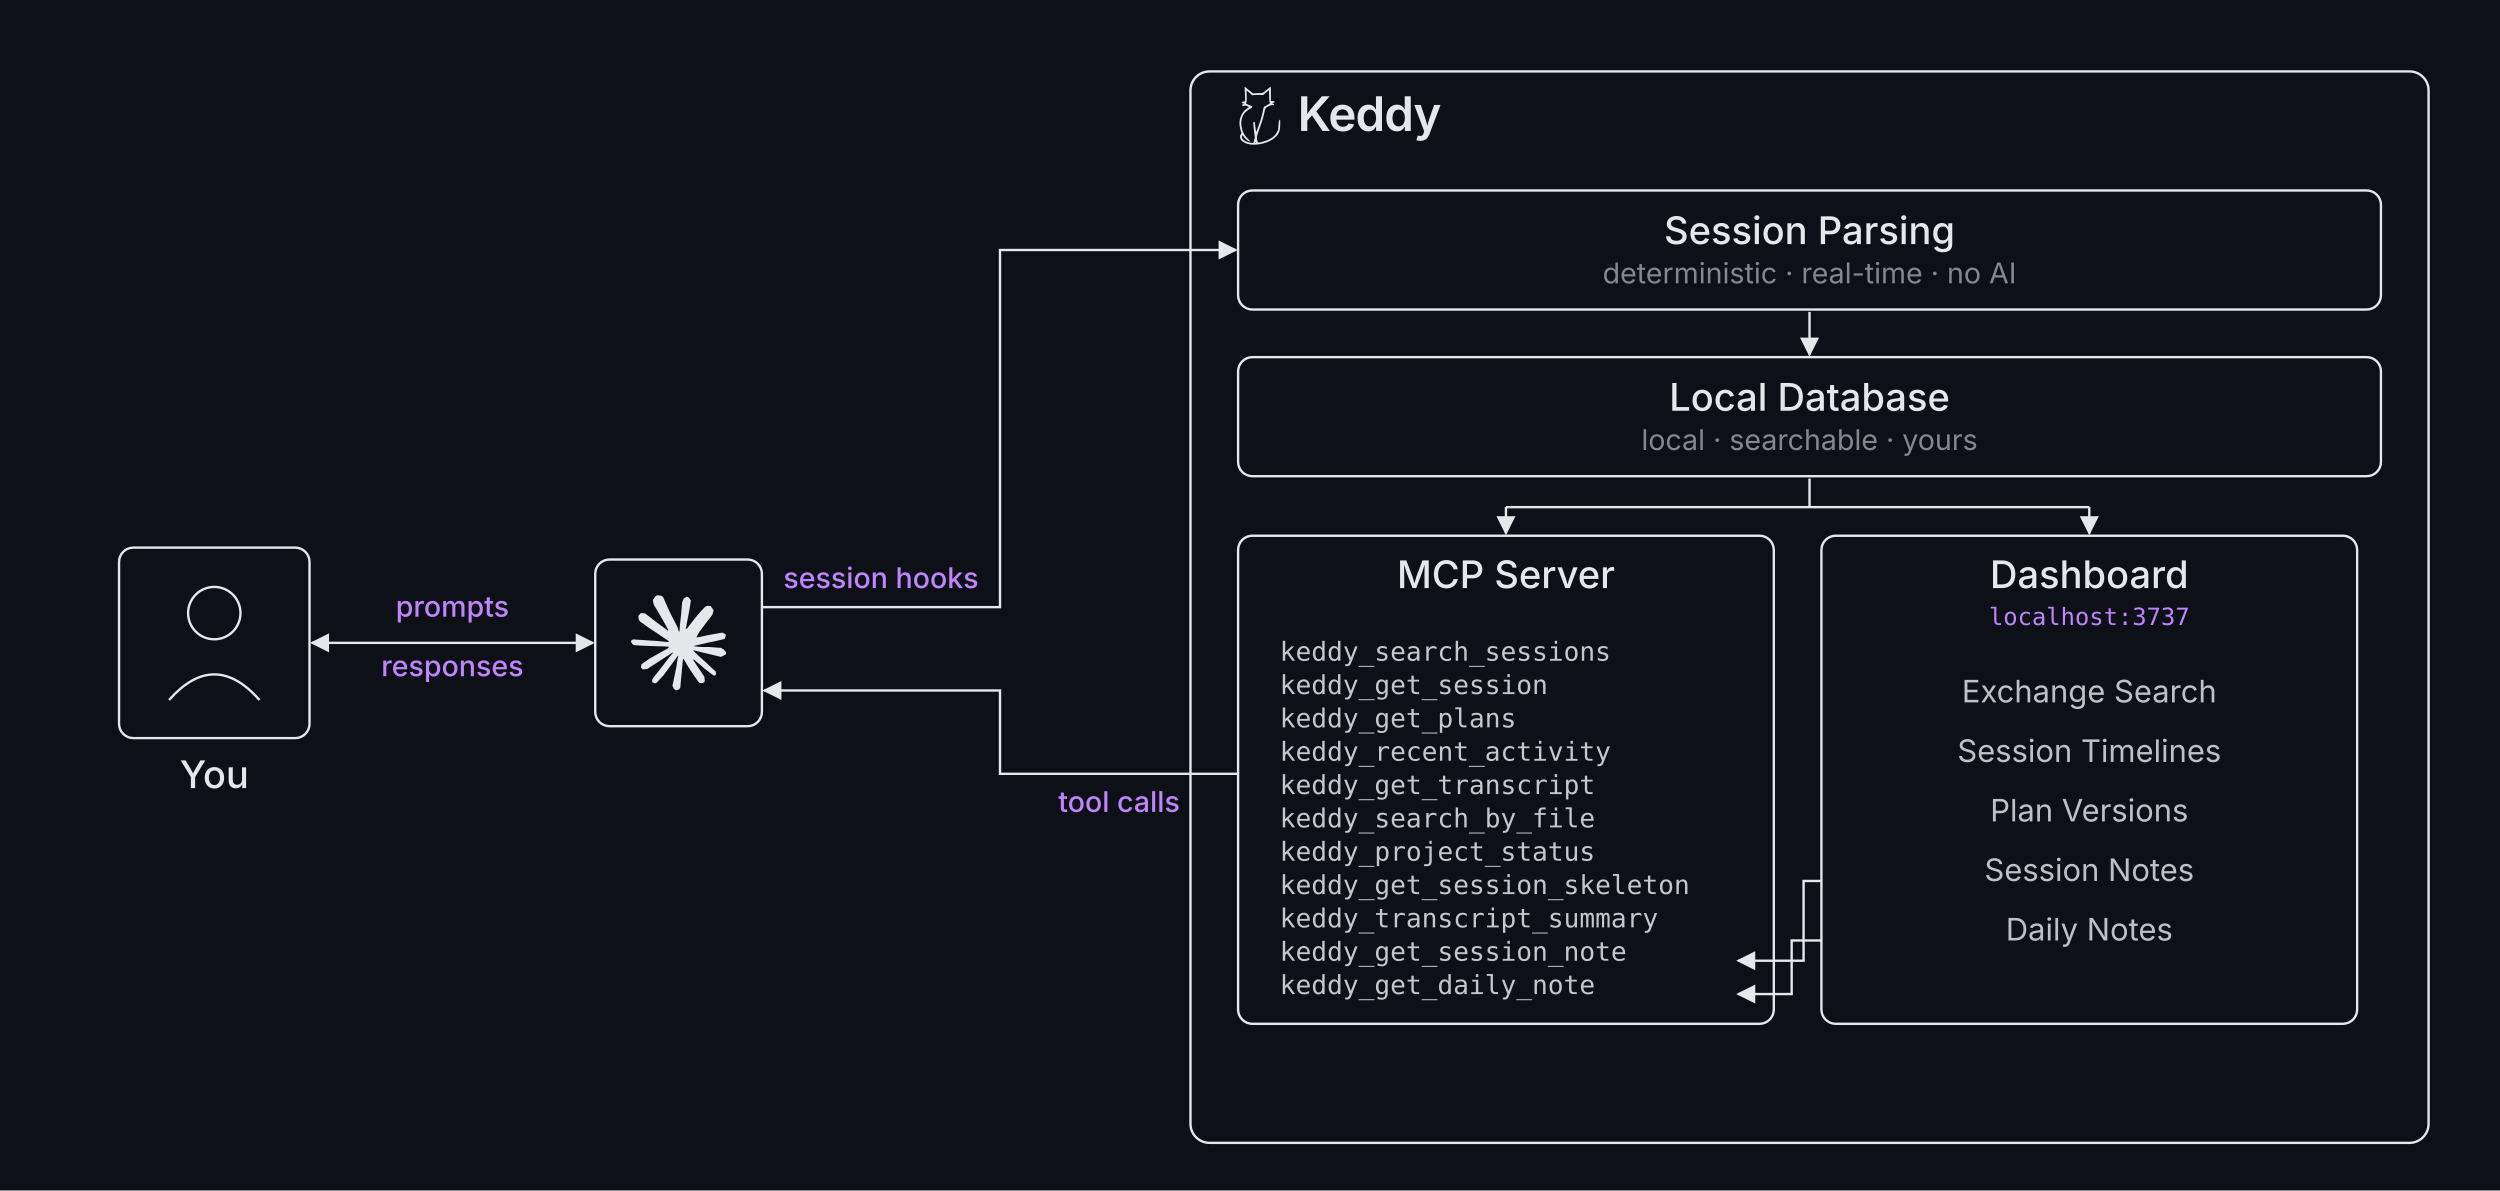
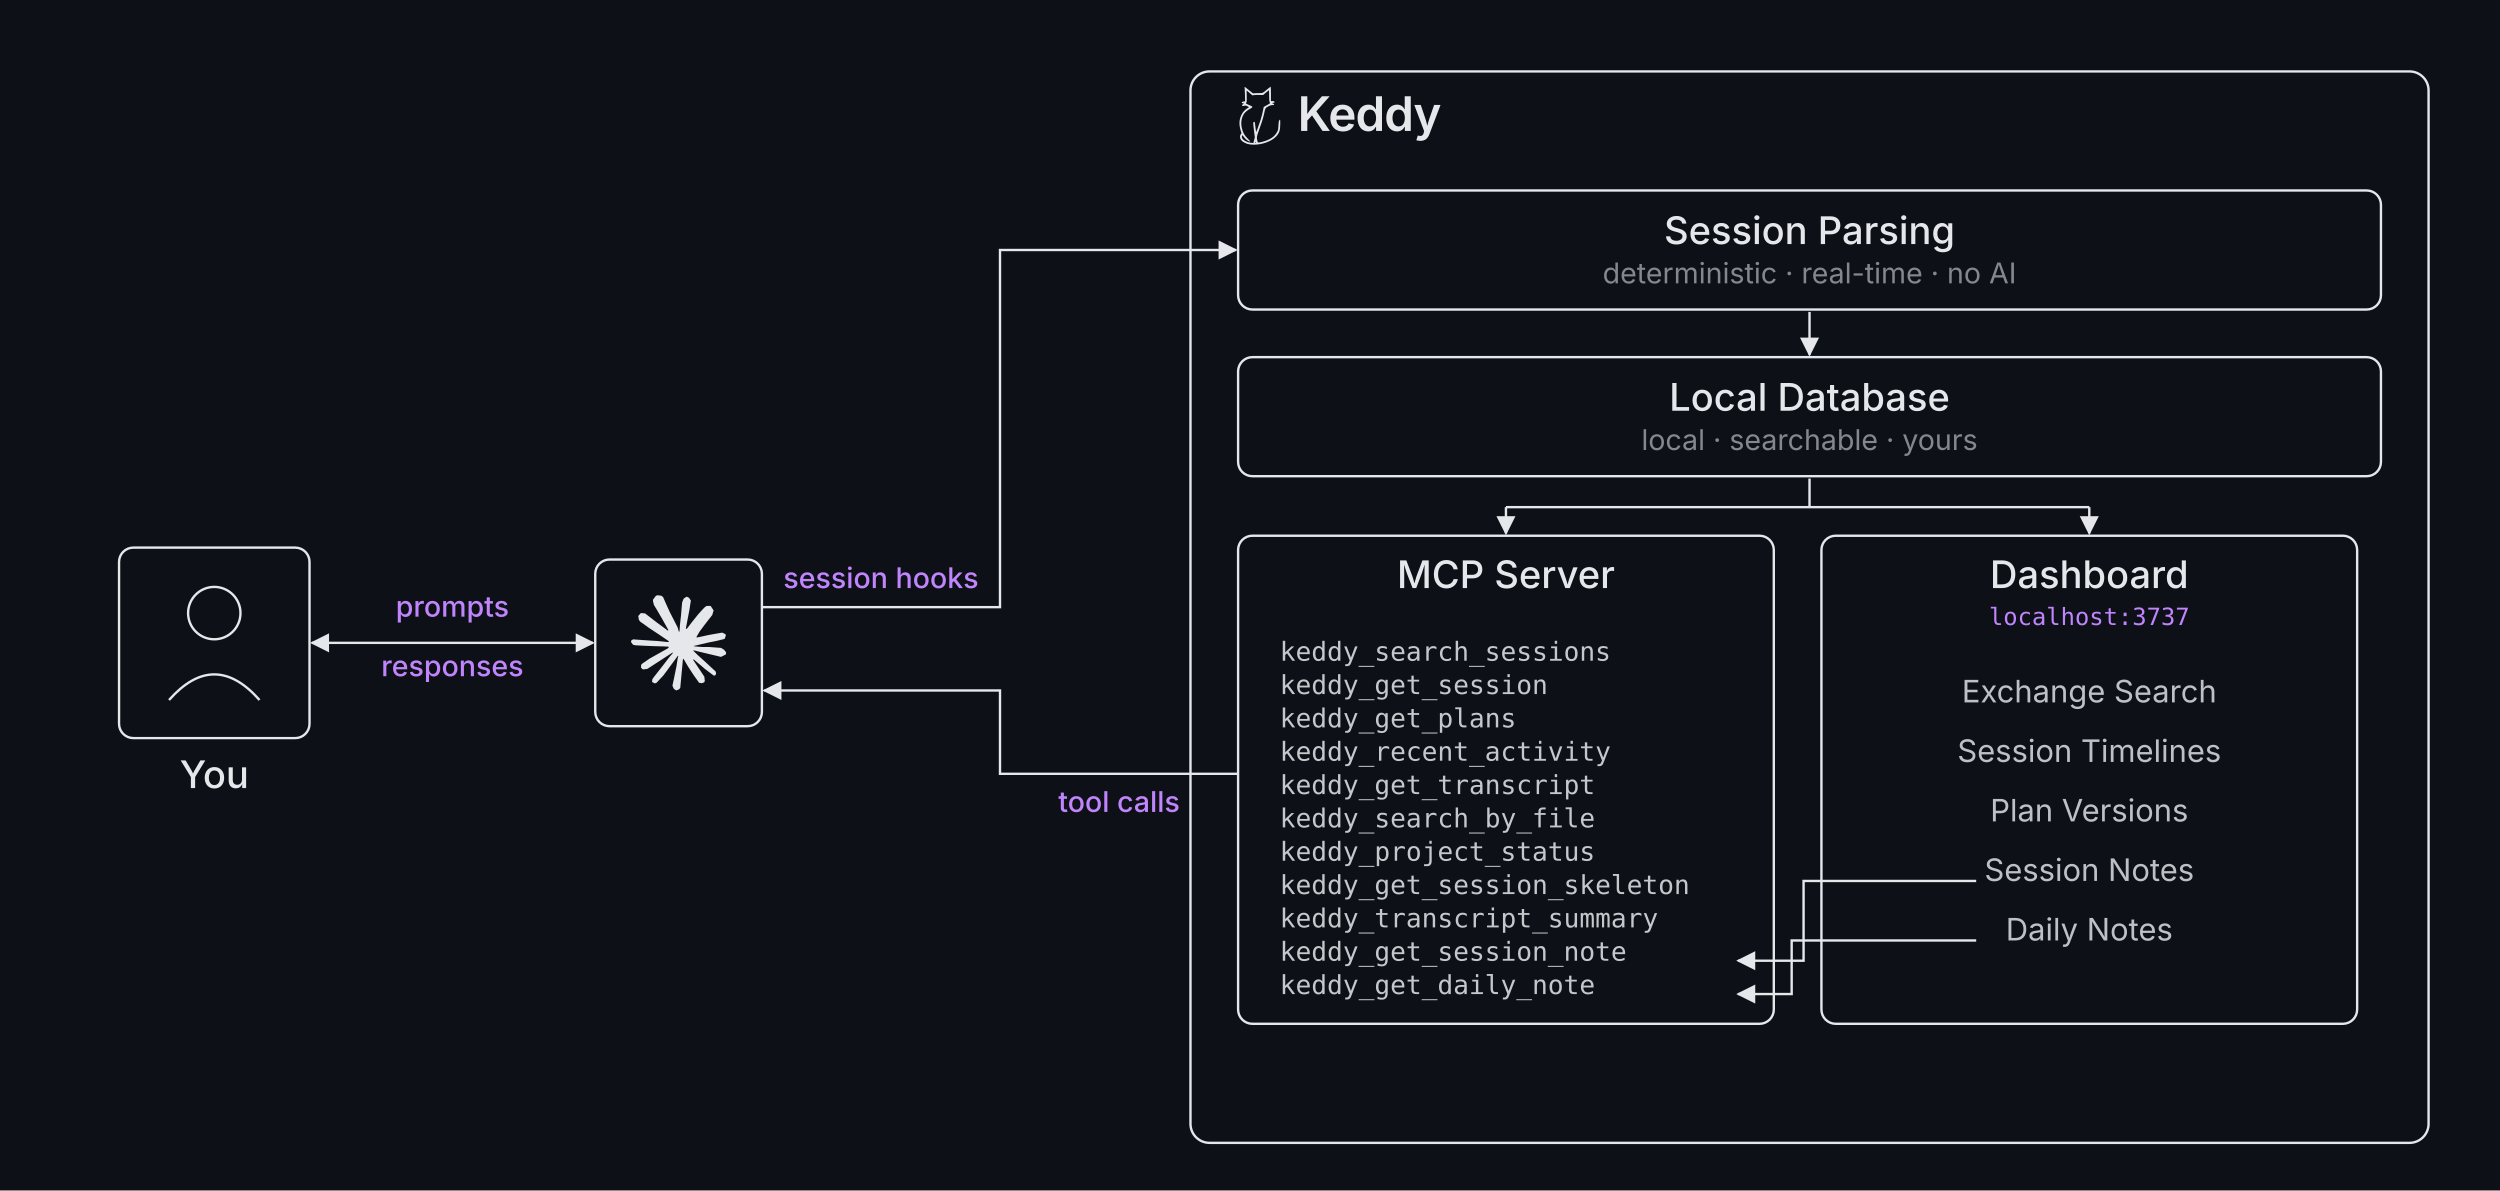
<svg xmlns="http://www.w3.org/2000/svg" viewBox="0 0 2100 1000" role="img" aria-label="Keddy architecture: You interact with Claude Code; Claude Code sends session hooks to Keddy's session reader, which writes to a local database. The database serves both MCP tools that Claude can call, and a dashboard you open in your browser.">
  <defs>
    <style>
      .bg { fill: #0d1117; }
      .box { fill: none; stroke: #e5e7eb; stroke-width: 2; }
      .label { font-family: -apple-system, BlinkMacSystemFont, "Inter", "Helvetica Neue", Arial, sans-serif; fill: #e5e7eb; }
      .label-box { font-size: 32px; font-weight: 500; }
      .label-sub { font-size: 24px; font-weight: 400; opacity: 0.55; }
      .label-title { font-size: 40px; font-weight: 600; letter-spacing: -0.02em; }
      .label-arrow { font-family: -apple-system, BlinkMacSystemFont, "Inter", "Helvetica Neue", Arial, sans-serif; font-size: 24px; font-weight: 500; fill: #c084fc; }
      .tool-list { font-family: ui-monospace, "SF Mono", Menlo, Consolas, monospace; font-size: 22px; fill: #e5e7eb; opacity: 0.85; }
      .capability-list { font-family: -apple-system, BlinkMacSystemFont, "Inter", "Helvetica Neue", Arial, sans-serif; font-size: 26px; fill: #e5e7eb; opacity: 0.82; }
      .arrow { stroke: #e5e7eb; stroke-width: 2; fill: none; }
    </style>
    <marker id="arrowhead" viewBox="0 0 10 10" refX="9" refY="5" markerWidth="8" markerHeight="8" orient="auto-start-reverse">
      <path d="M 0 0 L 10 5 L 0 10 z" fill="#e5e7eb" />
    </marker>
  </defs>
  <rect x="0" y="0" width="2100" height="1000" class="bg" />
  <rect x="100" y="460" width="160" height="160" rx="12" class="box" />
  <circle cx="180" cy="515" r="22" fill="none" stroke="#e5e7eb" stroke-width="2" />
  <path d="M 142 588 Q 180 545 218 588" fill="none" stroke="#e5e7eb" stroke-width="2" />
  <text x="180" y="662" text-anchor="middle" class="label label-box">You</text>
  <line x1="262" y1="540" x2="498" y2="540" class="arrow" marker-end="url(#arrowhead)" marker-start="url(#arrowhead)" />
  <text x="380" y="518" text-anchor="middle" class="label-arrow">prompts</text>
  <text x="380" y="568" text-anchor="middle" class="label-arrow">responses</text>
  <rect x="500" y="470" width="140" height="140" rx="12" class="box" />
  <svg x="530" y="500" width="80" height="80" viewBox="0 0 24 24">
    <path fill="#e5e7eb" d="m4.714 15.956 4.717-2.647.079-.231-.079-.128h-.231l-.789-.049-2.696-.073-2.337-.097-2.265-.121-.571-.121-.534-.704.055-.352.48-.322.686.061 1.518.103 2.277.158 1.651.097 2.447.255h.389l.055-.158-.134-.097-.103-.097L6.973 9.836l-2.55-1.688-1.336-.971-.723-.492-.364-.461-.158-1.008.656-.723.88.061.225.061.892.686 1.906 1.475 2.489 1.834.364.303.146-.103.018-.073-.164-.273-1.354-2.447-1.445-2.489-.643-1.032-.17-.619c-.061-.255-.103-.467-.103-.729L6.287.134 6.7 0l.996.134.419.364.619 1.415 1.002 2.228 1.554 3.03.455.898.243.832.091.255h.158v-.146l.128-1.706.237-2.095.231-2.696.079-.759.376-.911.747-.492.583.279.48.686-.067.443-.285 1.852-.559 2.902-.364 1.943h.212l.243-.243.984-1.305 1.651-2.064.729-.82.85-.905.546-.431h1.032l.759 1.129-.34 1.166-1.062 1.348-.88 1.141-1.263 1.7-.789 1.36.073.109.188-.018 2.853-.607 1.542-.279 1.84-.316.832.389.091.395-.328.807-1.967.486-2.307.461-3.436.814-.043.03.049.061 1.548.146.662.036h1.621l3.018.225.789.522.474.638-.079.486-1.214.619-1.639-.389-3.825-.911-1.311-.328h-.182v.109l1.093 1.069 2.003 1.809 2.507 2.331.128.577-.322.455-.34-.049-2.204-1.657-.85-.747-1.925-1.621h-.128v.17l.443.65 2.344 3.521.121 1.081-.17.352-.607.212-.668-.121-1.372-1.925L14.38 17.959l-1.141-1.943-.14.079-.674 7.255-.316.37-.729.279-.607-.461-.322-.747.322-1.475.389-1.925.316-1.53.285-1.9.17-.631-.012-.043-.14.018-1.433 1.967-2.18 2.945-1.724 1.846-.413.164-.716-.37.067-.662.401-.589 2.386-3.036 1.439-1.882.929-1.087-.006-.158h-.055l-6.338 4.116-1.129.146-.486-.455.061-.747.231-.243 1.906-1.311Z" />
  </svg>
  <path d="M 640 510 L 840 510 L 840 210 L 1038 210" class="arrow" marker-end="url(#arrowhead)" />
  <text x="740" y="494" text-anchor="middle" class="label-arrow">session hooks</text>
  <path d="M 1040 650 L 840 650 L 840 580 L 642 580" class="arrow" marker-end="url(#arrowhead)" />
  <text x="940" y="682" text-anchor="middle" class="label-arrow">tool calls</text>
  <rect x="1000" y="60" width="1040" height="900" rx="16" class="box" />
  <svg x="1040" y="72" width="36" height="50" viewBox="52 2 142 198" preserveAspectRatio="xMidYMid meet">
    <path fill="#e5e7eb" fill-rule="evenodd" d="M 148.394 14.089 C 132.816 27.277, 134.634 26.491, 119.541 26.557 C 112.368 26.588, 105.363 26.949, 103.974 27.359 C 101.786 28.005, 100.047 26.926, 90.974 19.292 C 74.714 5.612, 72.456 4.060, 73.454 7.250 C 73.669 7.938, 74.134 18.651, 74.486 31.057 L 75.128 53.614 69.814 54.557 C 65.442 55.333, 64.444 55.893, 64.185 57.715 C 63.870 59.929, 64.296 60.169, 70.500 61.280 C 72.084 61.564, 71.720 61.978, 68.750 63.268 C 66.217 64.369, 65 65.544, 65 66.890 C 65 69.782, 66.103 70.082, 72.115 68.826 C 77.138 67.777, 77.853 67.881, 82.750 70.368 C 85.638 71.834, 88 73.187, 88 73.375 C 88 73.562, 85.346 75.354, 82.102 77.356 C 63.978 88.543, 53.763 111.704, 56.733 134.877 C 57.341 139.620, 59.009 147.179, 60.439 151.676 L 63.040 159.852 60.520 163.565 C 55.605 170.808, 58.353 181.449, 66.739 187.649 C 76.678 194.997, 88.024 198.159, 104.452 198.160 C 131.876 198.160, 161.392 187.667, 176.560 172.525 C 188.728 160.377, 191.970 151.153, 191.988 128.628 C 191.999 115.288, 191.840 113.888, 190.445 115.045 C 187.285 117.668, 186.553 120.808, 185.999 134.120 C 185.452 147.268, 185.306 147.996, 181.770 155.120 C 173.724 171.329, 157.962 181.956, 132.122 188.592 C 118.432 192.107, 117.485 191.983, 116.103 186.494 C 113.051 174.373, 113.345 171.839, 119.996 153 C 123.394 143.375, 128.168 129.838, 130.605 122.917 C 133.041 115.997, 136.605 102.947, 138.524 93.917 C 142.411 75.632, 141.910 76.459, 152.757 70.393 C 158.376 67.251, 160.476 66.620, 165.493 66.565 C 170.812 66.507, 171.500 66.271, 171.500 64.500 C 171.500 63.107, 170.514 62.210, 168.250 61.543 C 163.969 60.283, 164.111 59, 168.531 59 C 170.761 59, 172.277 58.442, 172.643 57.487 C 173.690 54.759, 171.039 53, 165.878 53 L 161 53 161 29 C 161 14.798, 160.619 5, 160.066 5 C 159.552 5, 154.300 9.090, 148.394 14.089 M 144.287 25.042 L 135.074 32.924 121.787 32.712 C 114.479 32.595, 106.402 32.859, 103.837 33.298 L 99.174 34.096 91.337 27.367 C 87.027 23.666, 82.646 19.932, 81.603 19.069 C 79.748 17.535, 79.720 17.896, 80.351 35.129 C 80.876 49.473, 80.718 53.549, 79.498 57.005 C 78.674 59.340, 78 61.349, 78 61.468 C 78 61.696, 91.545 67.902, 96.250 69.830 C 100.878 71.727, 99.824 74.555, 93.250 77.878 C 84.185 82.460, 75.827 89.152, 71.717 95.120 C 63.554 106.973, 60.584 122.564, 63.400 138.784 C 66.349 155.769, 72.831 167.749, 85.775 180.133 C 93.900 187.906, 94.022 190.092, 86.103 186.053 C 80.515 183.202, 75.416 178.547, 70.339 171.664 C 66.042 165.836, 66.034 165.832, 64.892 168.338 C 64.244 169.760, 64.033 172.363, 64.405 174.347 C 65.911 182.371, 81.995 191.150, 97 192.138 L 102.500 192.500 104.918 183.140 L 107.336 173.780 104.579 151.121 C 101.383 124.845, 101.417 122.500, 104.996 122.500 C 107.768 122.500, 107.339 120.599, 110.019 144.750 C 110.705 150.938, 111.544 155.997, 111.884 155.993 C 112.223 155.989, 114.241 151.151, 116.369 145.243 C 125.619 119.556, 129.978 105.818, 131.994 96 C 133.180 90.225, 134.815 82.575, 135.627 79 L 137.103 72.500 147.551 66.716 C 153.298 63.534, 158 60.552, 158 60.088 C 158 59.624, 157.325 57.629, 156.500 55.654 C 155.360 52.926, 155 47.854, 155 34.532 C 155 24.889, 154.662 17.036, 154.250 17.080 C 153.838 17.124, 149.354 20.707, 144.287 25.042 M 109 190.441 C 109 191.848, 109.450 193, 110 193 C 110.550 193, 111 192.127, 111 191.059 C 111 189.991, 110.550 188.840, 110 188.500 C 109.433 188.149, 109 188.990, 109 190.441" />
  </svg>
  <text x="1090" y="110" class="label label-title">Keddy</text>
  <rect x="1040" y="160" width="960" height="100" rx="12" class="box" />
  <text x="1520" y="205" text-anchor="middle" class="label label-box">Session Parsing</text>
  <text x="1520" y="238" text-anchor="middle" class="label label-sub">deterministic · real-time · no AI</text>
  <line x1="1520" y1="262" x2="1520" y2="298" class="arrow" marker-end="url(#arrowhead)" />
  <rect x="1040" y="300" width="960" height="100" rx="12" class="box" />
  <text x="1520" y="345" text-anchor="middle" class="label label-box">Local Database</text>
  <text x="1520" y="378" text-anchor="middle" class="label label-sub">local · searchable · yours</text>
  <line x1="1520" y1="402" x2="1520" y2="426" class="arrow" />
  <line x1="1265" y1="426" x2="1755" y2="426" class="arrow" />
  <line x1="1265" y1="426" x2="1265" y2="448" class="arrow" marker-end="url(#arrowhead)" />
  <line x1="1755" y1="426" x2="1755" y2="448" class="arrow" marker-end="url(#arrowhead)" />
  <rect x="1040" y="450" width="450" height="410" rx="12" class="box" />
  <text x="1265" y="494" text-anchor="middle" class="label label-box">MCP Server</text>
  <g class="tool-list">
    <text x="1075" y="555">keddy_search_sessions</text>
    <text x="1075" y="583">keddy_get_session</text>
    <text x="1075" y="611">keddy_get_plans</text>
    <text x="1075" y="639">keddy_recent_activity</text>
    <text x="1075" y="667">keddy_get_transcript</text>
    <text x="1075" y="695">keddy_search_by_file</text>
    <text x="1075" y="723">keddy_project_status</text>
    <text x="1075" y="751">keddy_get_session_skeleton</text>
    <text x="1075" y="779">keddy_transcript_summary</text>
    <text x="1075" y="807">keddy_get_session_note</text>
    <text x="1075" y="835">keddy_get_daily_note</text>
  </g>
  <rect x="1530" y="450" width="450" height="410" rx="12" class="box" />
  <text x="1755" y="494" text-anchor="middle" class="label label-box">Dashboard</text>
  <text x="1755" y="525" text-anchor="middle" style="font-family: ui-monospace, 'SF Mono', Menlo, Consolas, monospace; font-size: 20px; font-weight: 500; fill: #c084fc;">localhost:3737</text>
  <g class="capability-list">
    <text x="1755" y="590" text-anchor="middle">Exchange Search</text>
    <text x="1755" y="640" text-anchor="middle">Session Timelines</text>
    <text x="1755" y="690" text-anchor="middle">Plan Versions</text>
    <text x="1755" y="740" text-anchor="middle">Session Notes</text>
    <text x="1755" y="790" text-anchor="middle">Daily Notes</text>
  </g>
-   <path d="M 1530 740 L 1515 740 L 1515 807 L 1460 807" class="arrow" marker-end="url(#arrowhead)" />
-   <path d="M 1530 790 L 1505 790 L 1505 835 L 1460 835" class="arrow" marker-end="url(#arrowhead)" />
+   <path d="M 1660 740 L 1515 740 L 1515 807 L 1460 807" class="arrow" marker-end="url(#arrowhead)" />
+   <path d="M 1660 790 L 1505 790 L 1505 835 L 1460 835" class="arrow" marker-end="url(#arrowhead)" />
</svg>
